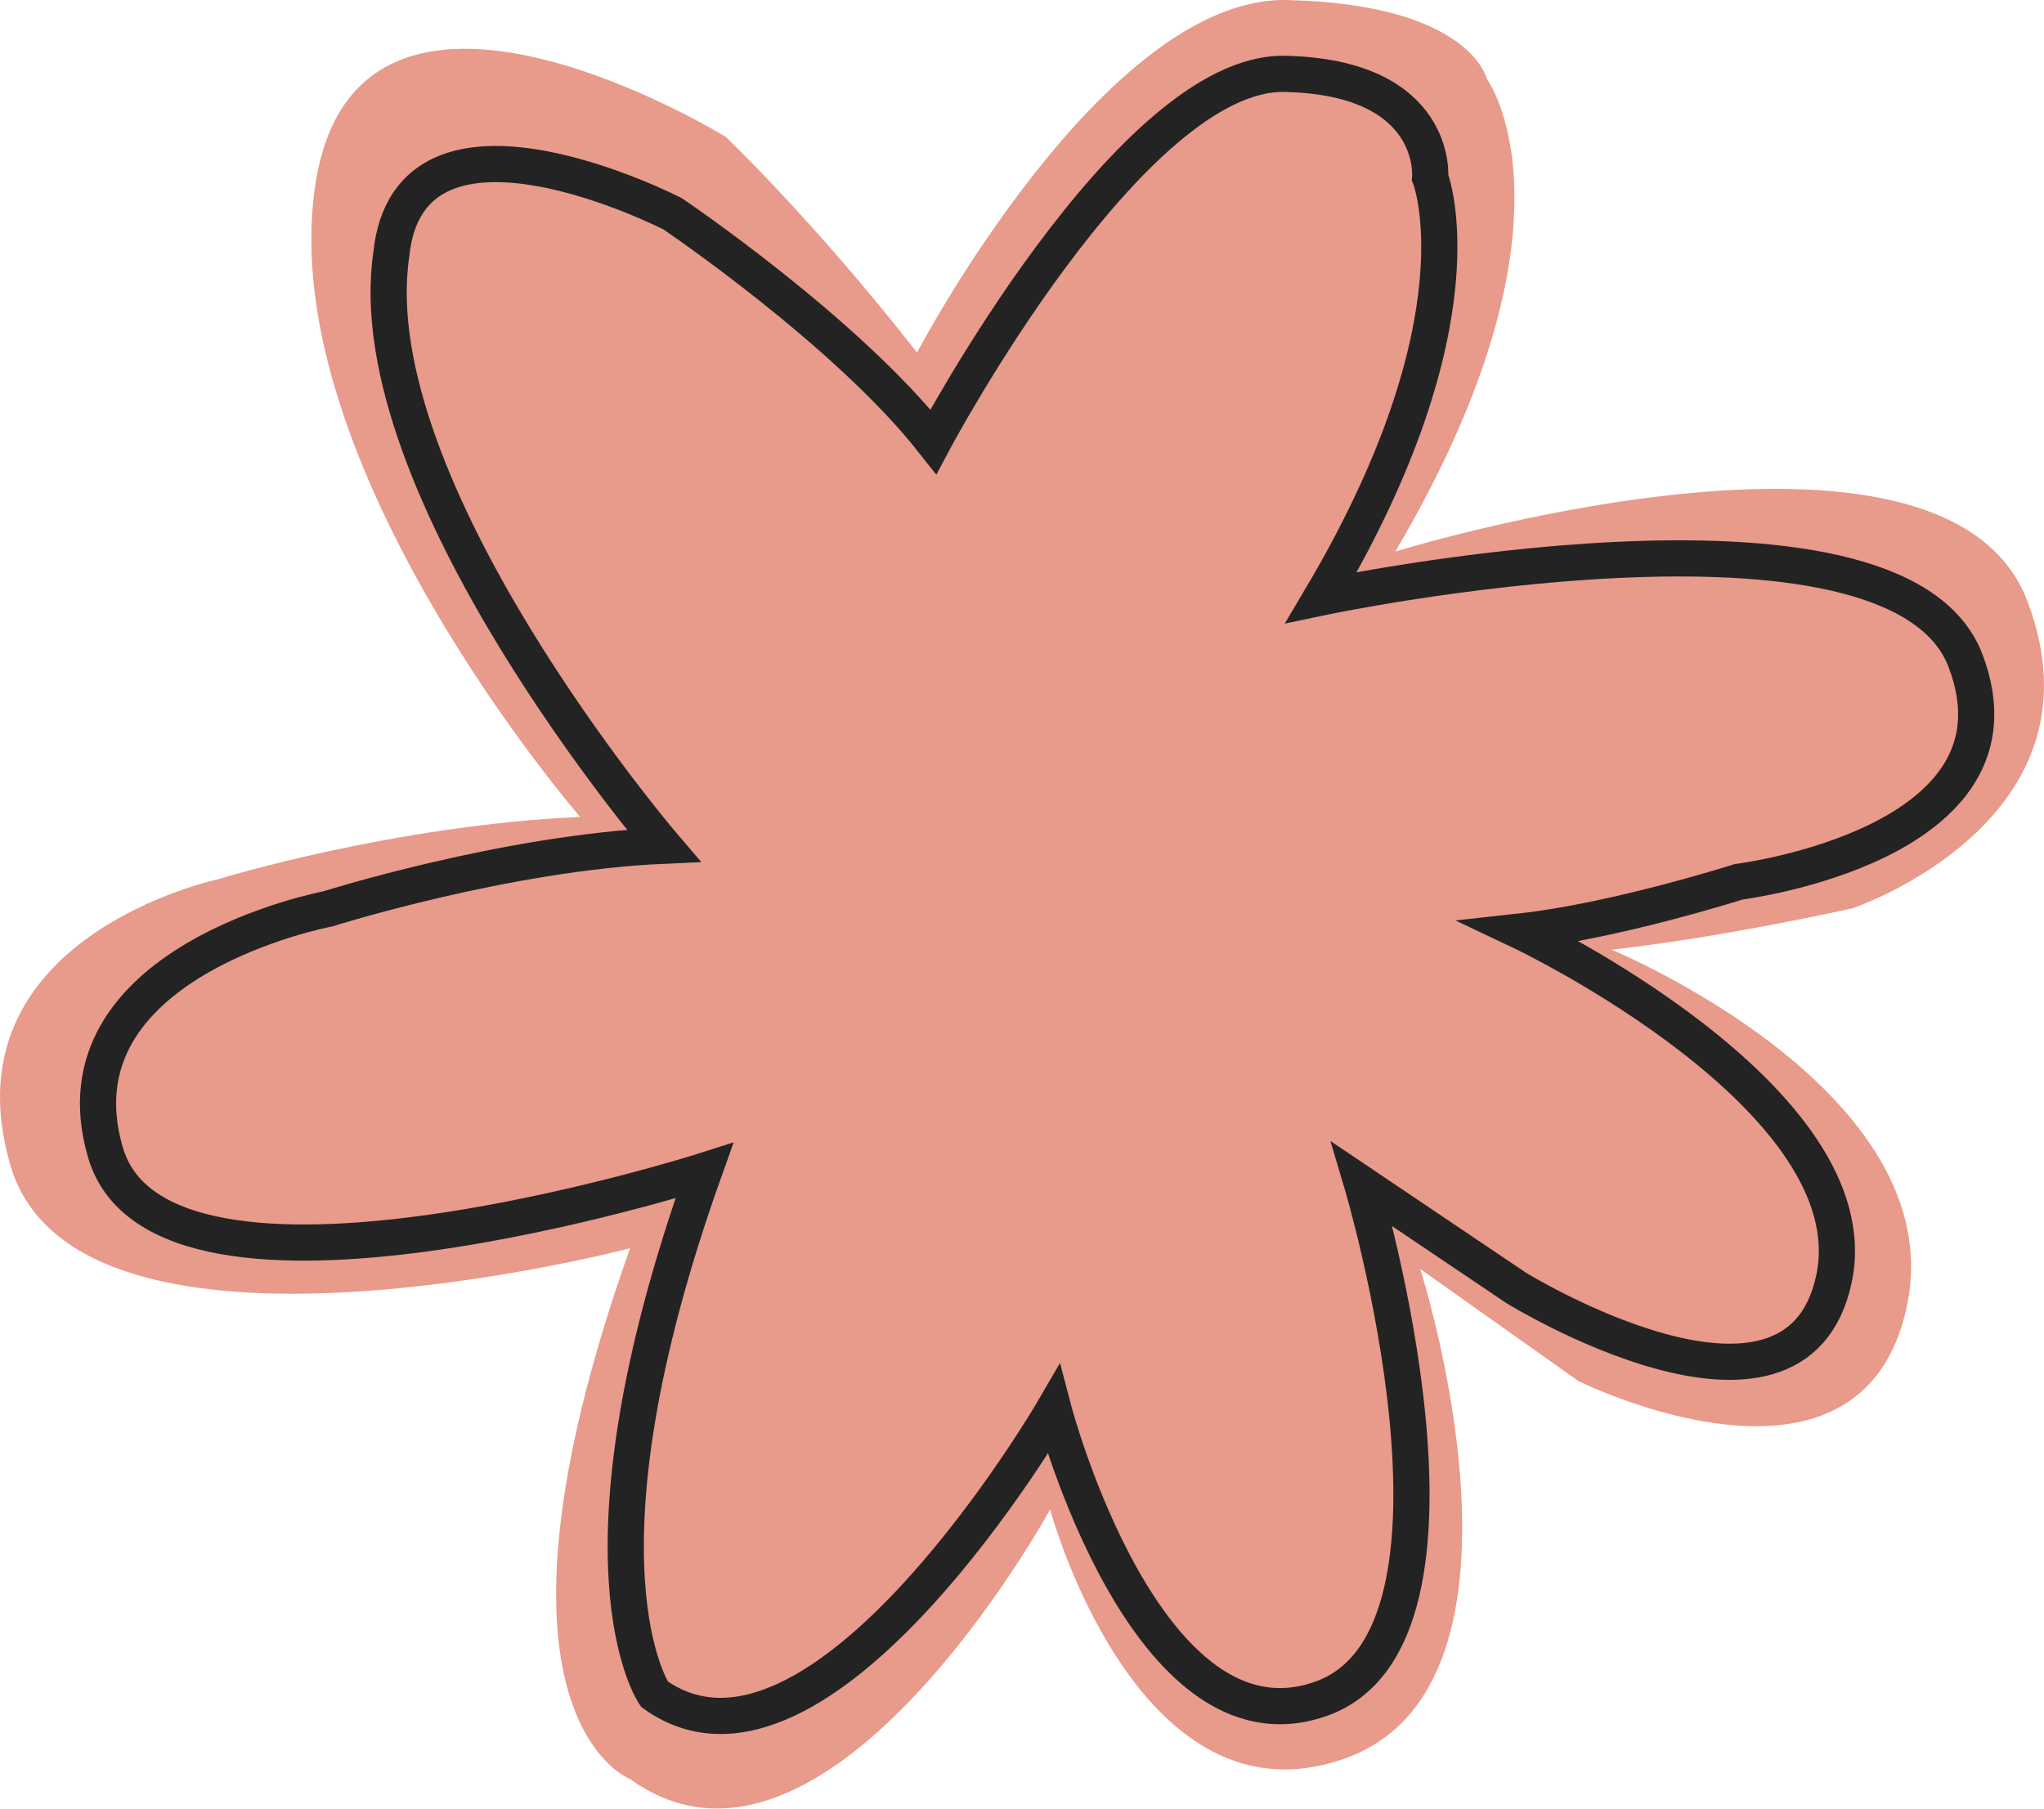
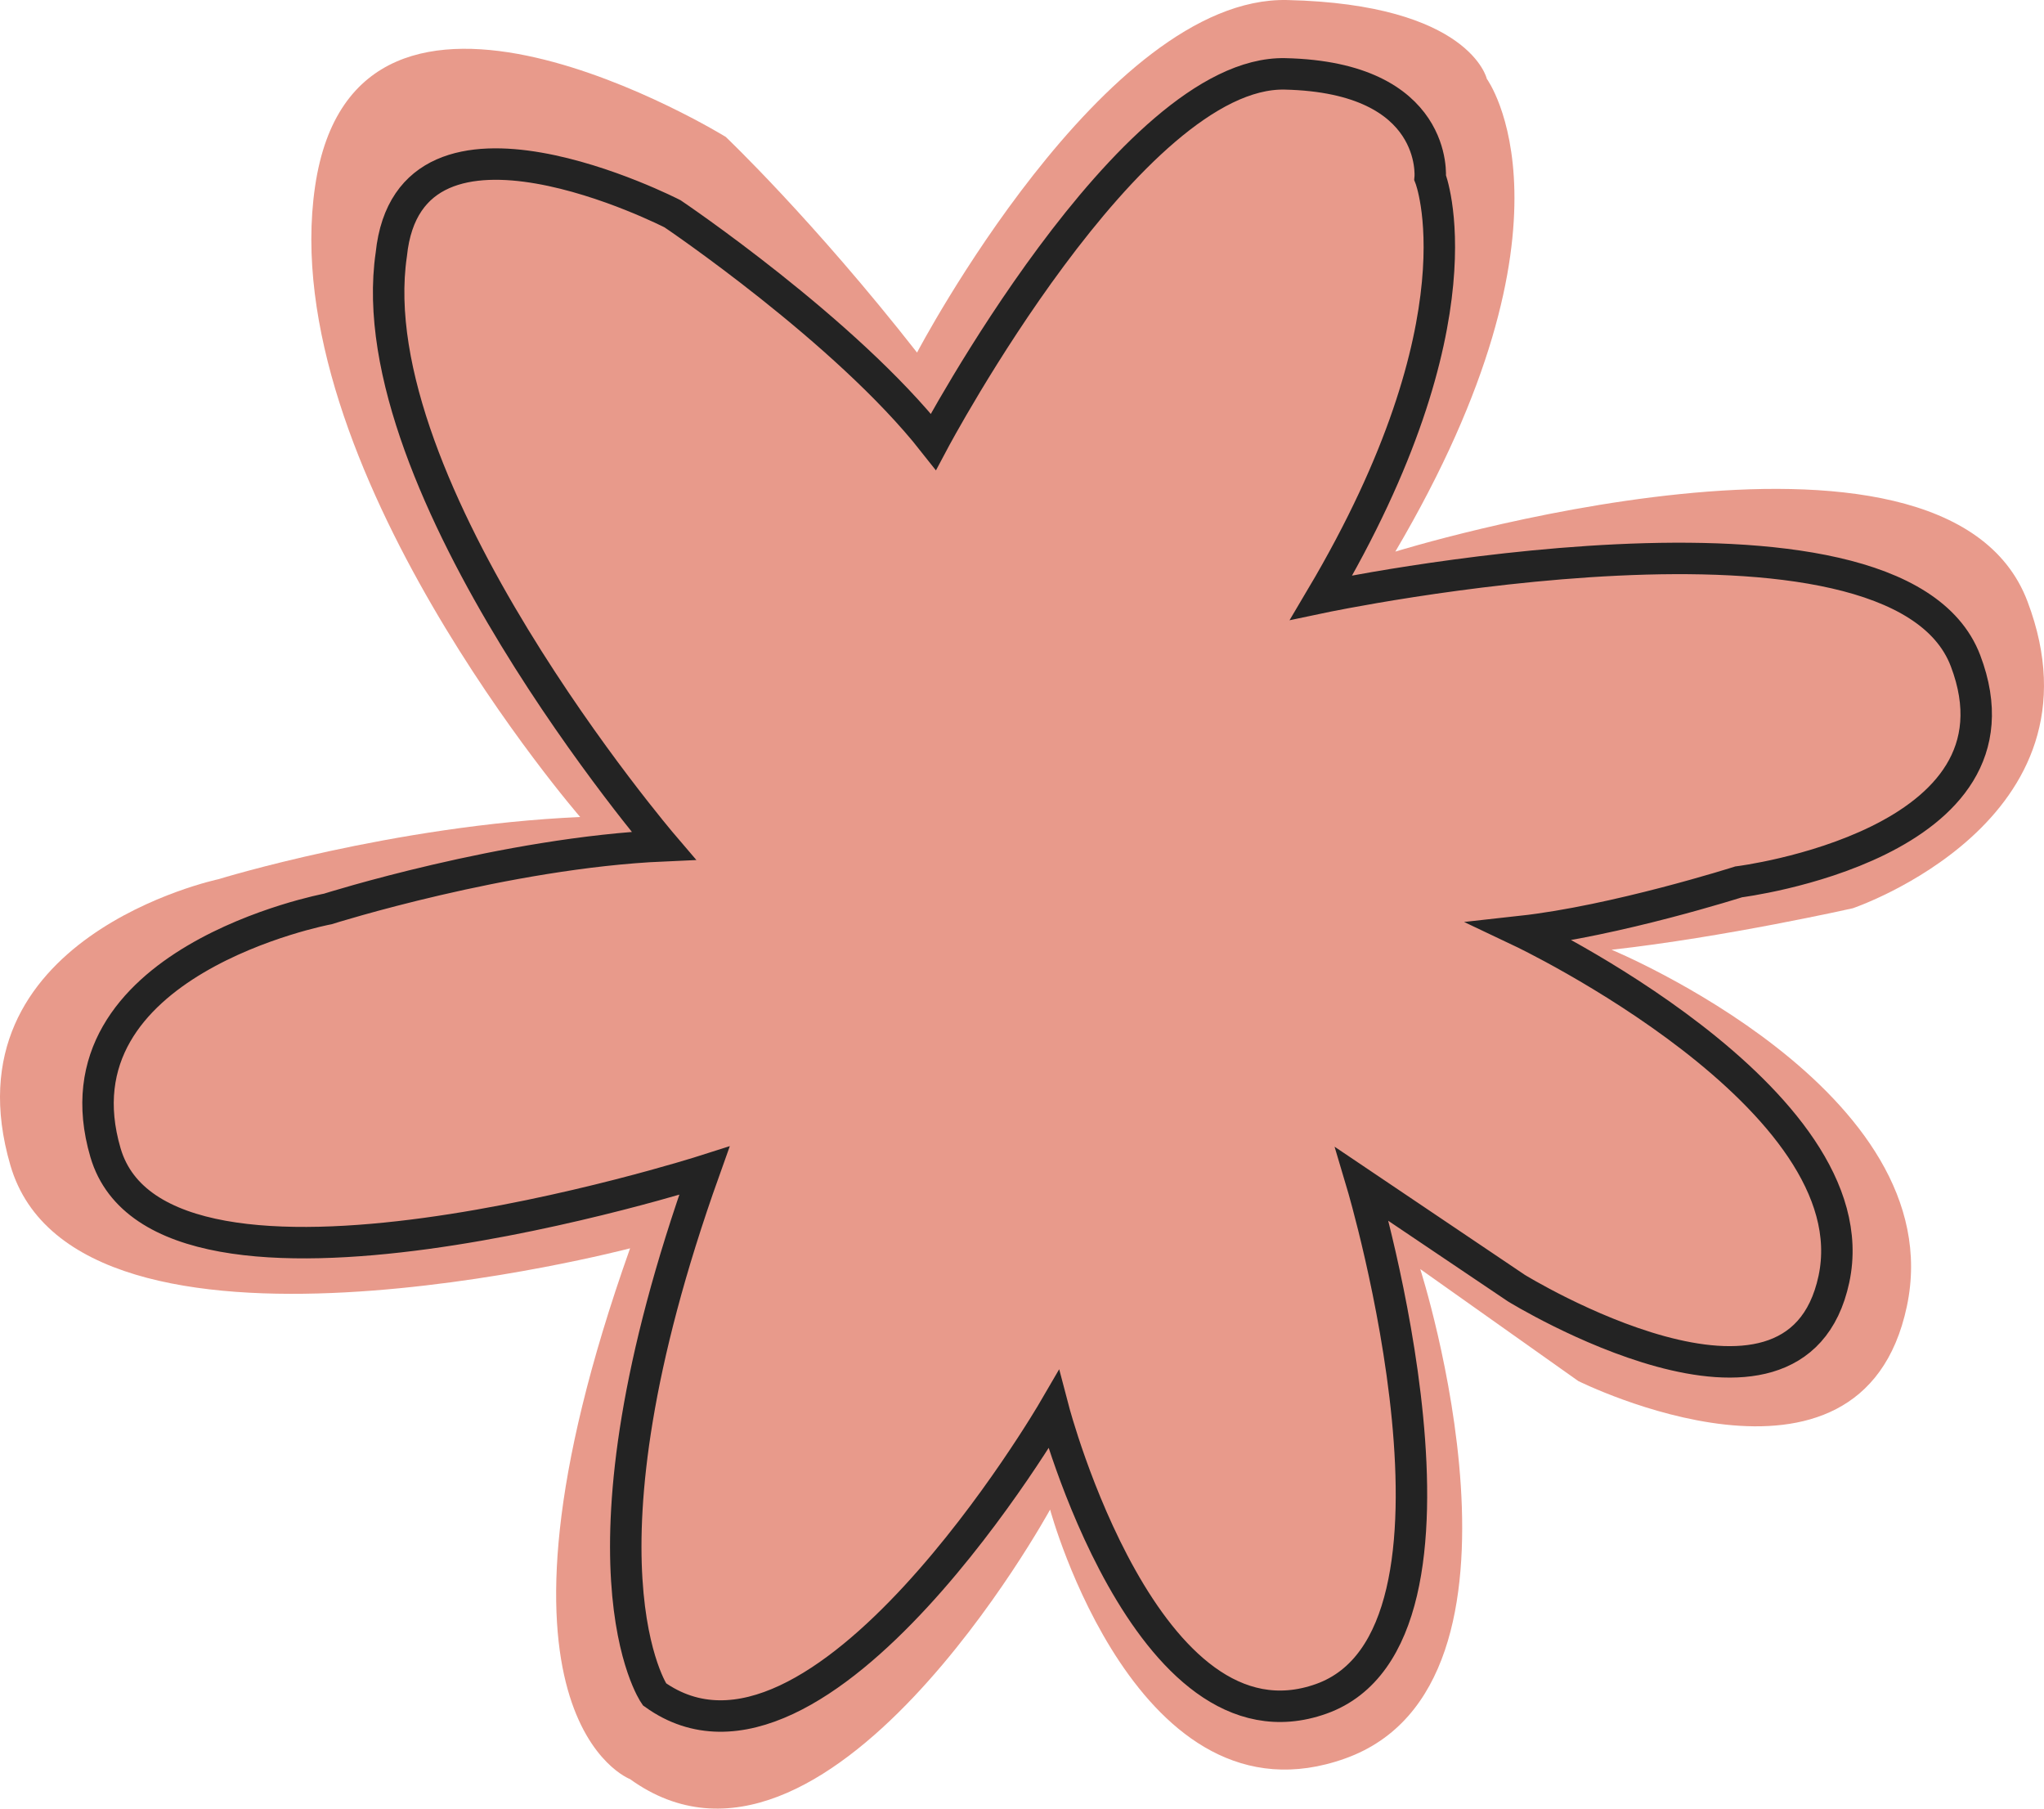
- <svg xmlns="http://www.w3.org/2000/svg" width="113" height="100" viewBox="0 0 113 100" fill="none">
-   <path d="M34.833 98.37C34.833 98.37 25.636 94.93 34.833 69.02C34.833 69.02 4.255 77.045 0.575 64.434C-3.104 51.822 12.071 48.613 12.071 48.613C12.071 48.613 21.728 45.631 32.074 45.173C32.074 45.173 15.175 25.682 17.417 10.32C19.658 -5.043 40.121 7.569 40.121 7.569C40.121 7.569 44.95 12.154 50.698 19.493C50.698 19.493 61.045 -0.226 71.161 0.002C81.277 0.232 82.197 4.359 82.197 4.359C82.197 4.359 87.946 12.156 77.138 30.499C77.138 30.499 107.489 21.099 112.086 33.251C116.684 45.403 102.43 50.218 102.43 50.218C102.43 50.218 95.302 51.824 89.094 52.512C89.094 52.512 107.948 60.309 105.418 72.231C102.889 84.155 87.253 76.359 87.253 76.359L78.516 70.168C78.516 70.168 85.874 93.098 74.378 97.224C62.882 101.35 58.054 83.466 58.054 83.466C58.054 83.466 45.638 106.166 34.832 98.37H34.833Z" fill="#E89A8B" />
-   <path d="M36.179 93.678C36.179 93.678 31.181 86.46 38.938 64.732C38.938 64.732 8.935 74.308 5.832 63.733C2.729 53.157 18.122 50.256 18.122 50.256C18.122 50.256 27.954 47.146 36.68 46.762C36.68 46.762 19.742 26.95 21.632 14.068C22.636 4.334 37.182 11.821 37.182 11.821C37.182 11.821 46.752 18.27 51.6 24.424C51.6 24.424 62.508 3.893 71.04 4.084C79.572 4.277 79.065 9.825 79.065 9.825C79.065 9.825 82.161 17.653 73.046 33.035C73.046 33.035 104.782 26.339 108.66 36.529C112.538 46.72 96.12 48.759 96.12 48.759C96.12 48.759 89.317 50.927 84.081 51.504C84.081 51.504 103.521 60.724 101.387 70.722C99.254 80.721 83.831 71.221 83.831 71.221L75.304 65.477C75.304 65.477 82.742 90.469 73.047 93.928C63.351 97.388 58.249 77.96 58.249 77.96C58.249 77.96 45.293 100.217 36.179 93.678Z" stroke="#232323" stroke-width="2" stroke-miterlimit="10" />
+ <svg xmlns="http://www.w3.org/2000/svg" width="130" height="115" viewBox="0 0 130 115" fill="none">
+   <path d="M40.074 113.125C40.074 113.125 29.493 109.17 40.074 79.373C40.074 79.373 4.895 88.602 0.662 74.1C-3.571 59.596 13.887 55.905 13.887 55.905C13.887 55.905 24.997 52.476 36.9 51.949C36.9 51.949 17.458 29.535 20.037 11.868C22.616 -5.8 46.157 8.704 46.157 8.704C46.157 8.704 51.712 13.977 58.325 22.417C58.325 22.417 70.229 -0.26 81.867 0.002C93.505 0.267 94.563 5.013 94.563 5.013C94.563 5.013 101.177 13.979 88.743 35.074C88.743 35.074 123.659 24.263 128.949 38.239C134.239 52.214 117.839 57.751 117.839 57.751C117.839 57.751 109.639 59.598 102.497 60.389C102.497 60.389 124.188 69.355 121.277 83.066C118.368 96.779 100.38 87.812 100.38 87.812L90.329 80.693C90.329 80.693 98.793 107.063 85.567 111.807C72.342 116.552 66.787 95.986 66.787 95.986C66.787 95.986 52.504 122.091 40.072 113.125H40.074Z" fill="#E89A8B" />
+   <path d="M41.622 107.73C41.622 107.73 35.872 99.429 44.796 74.442C44.796 74.442 10.28 85.455 6.71 73.294C3.14 61.131 20.848 57.795 20.848 57.795C20.848 57.795 32.159 54.218 42.199 53.776C42.199 53.776 22.712 30.992 24.887 16.178C26.041 4.984 42.776 13.595 42.776 13.595C42.776 13.595 53.785 21.011 59.363 28.088C59.363 28.088 71.912 4.477 81.727 4.697C91.543 4.919 90.96 11.298 90.96 11.298C90.96 11.298 94.522 20.301 84.035 37.991C84.035 37.991 120.545 30.29 125.007 42.009C129.468 53.728 110.58 56.073 110.58 56.073C110.58 56.073 102.754 58.566 96.731 59.23C96.731 59.23 119.094 69.832 116.639 81.33C114.186 92.829 96.442 81.904 96.442 81.904L86.633 75.298C86.633 75.298 95.19 104.039 84.036 108.018C72.882 111.996 67.013 89.654 67.013 89.654C67.013 89.654 52.107 115.249 41.622 107.73Z" stroke="#232323" stroke-width="2" stroke-miterlimit="10" />
</svg>
